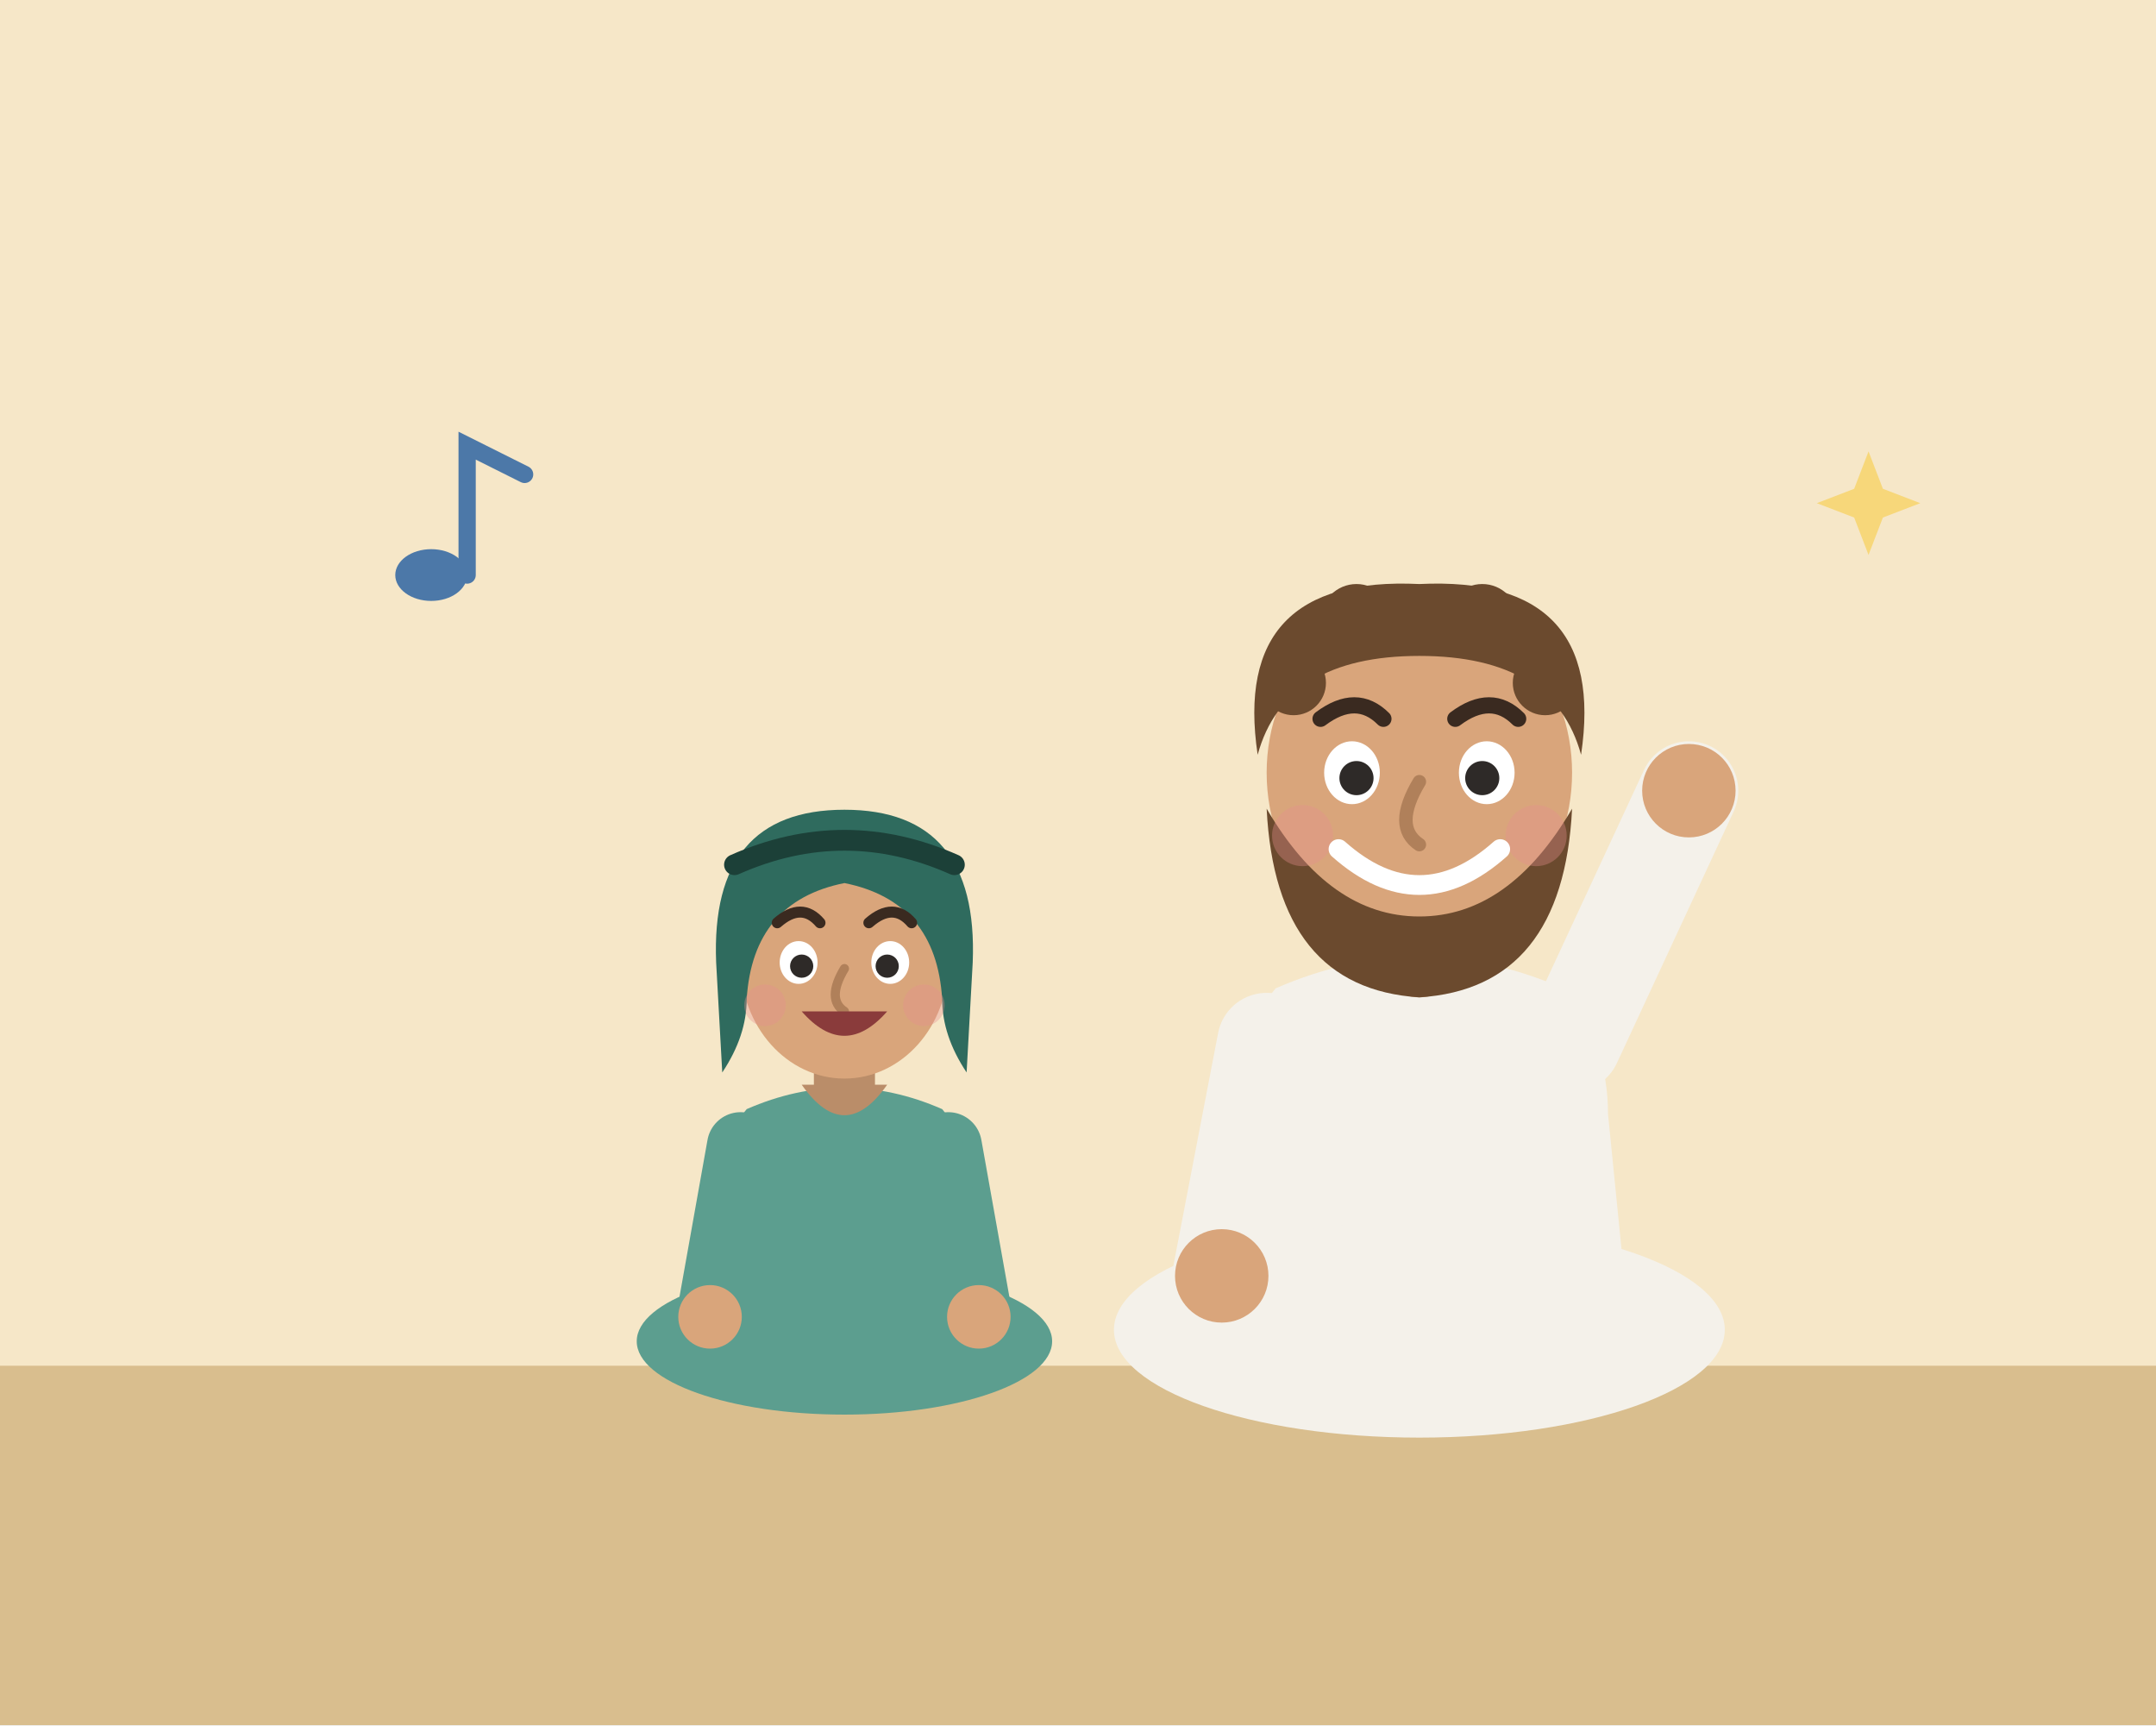
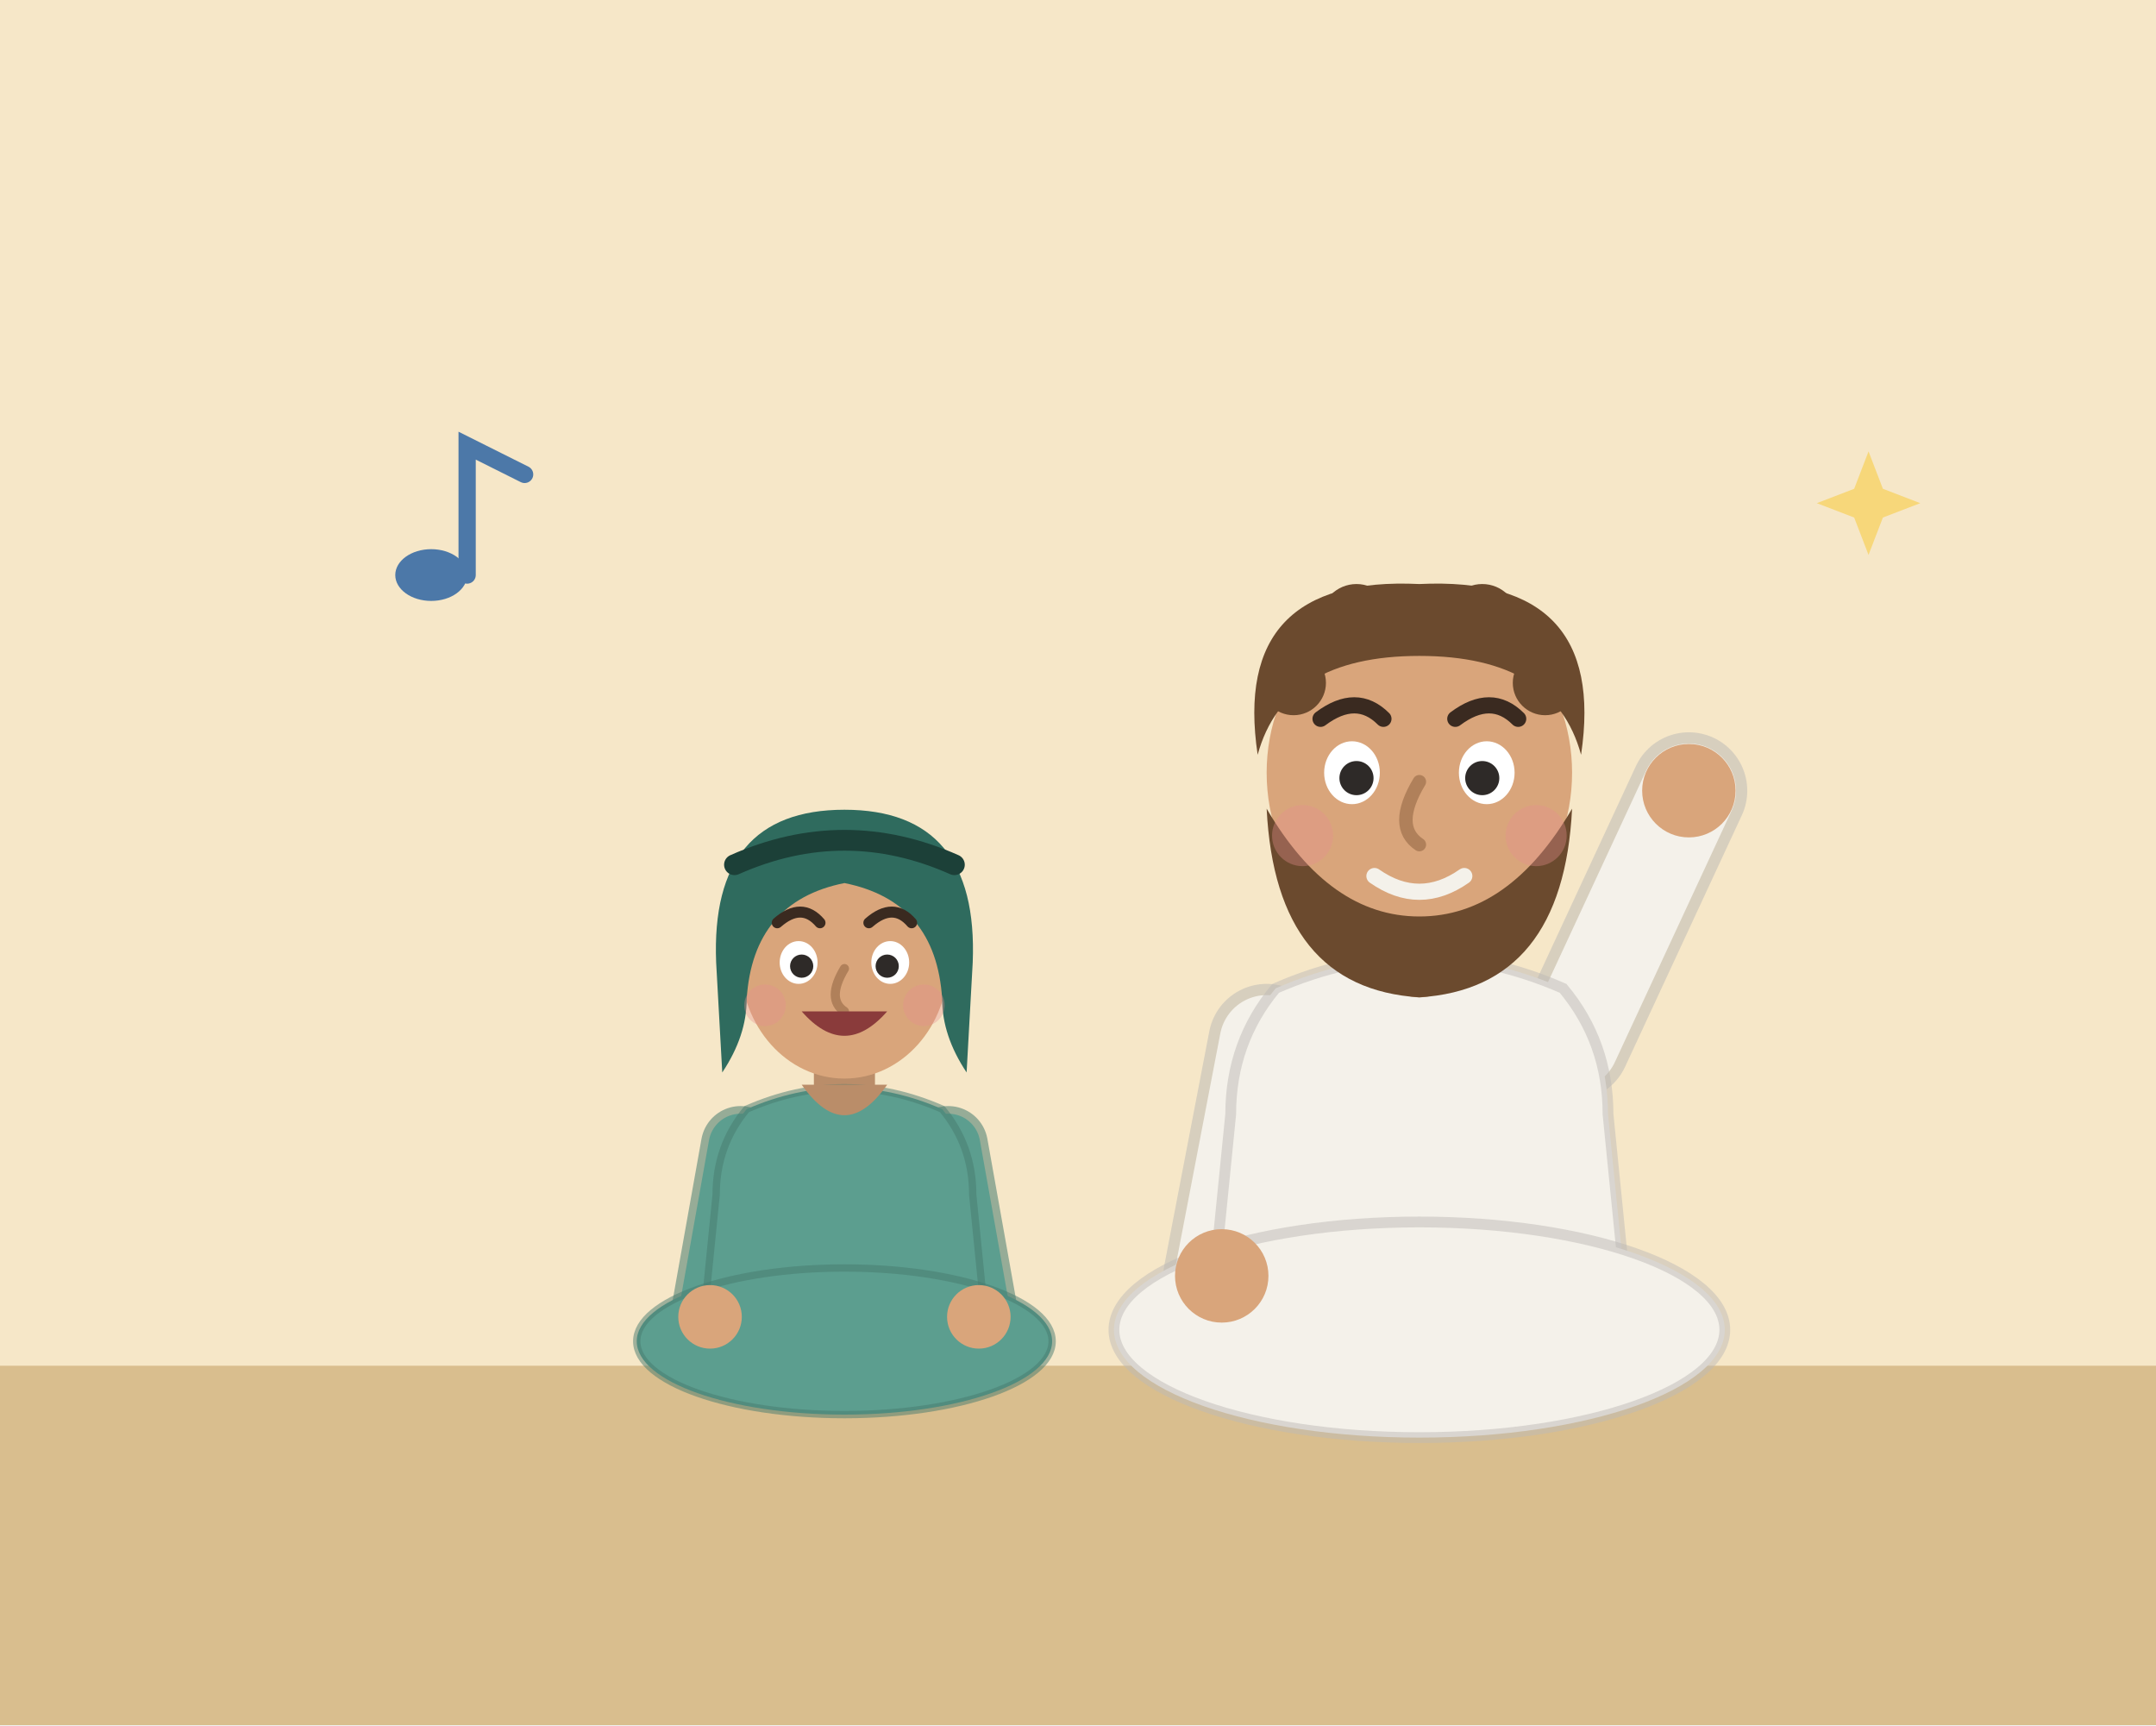
<svg xmlns="http://www.w3.org/2000/svg" viewBox="0 0 300 240">
  <rect width="300" height="240" fill="#F6E7C8" />
  <rect y="190" width="300" height="50" fill="#D9BE8E" />
  <g transform="translate(160,72.5) scale(1.25)">
-     <line x1="13" y1="58" x2="8" y2="84" stroke="#F4F1EA" stroke-width="11" stroke-linecap="round" />
-     <line x1="47" y1="58" x2="60" y2="30" stroke="#F4F1EA" stroke-width="11" stroke-linecap="round" />
+     <line x1="13" y1="58" x2="8" y2="84" stroke="#BEBBB6" stroke-width="13" stroke-linecap="round" opacity=".55" />
+     <line x1="13" y1="58" x2="8" y2="84" stroke="#F4F1EA" stroke-width="10.5" stroke-linecap="round" />
+     <line x1="47" y1="58" x2="60" y2="30" stroke="#BEBBB6" stroke-width="13" stroke-linecap="round" opacity=".55" />
+     <line x1="47" y1="58" x2="60" y2="30" stroke="#F4F1EA" stroke-width="10.5" stroke-linecap="round" />
    <rect x="25" y="40" width="10" height="14" rx="4" fill="#BA8D69" />
-     <path d="M14 52Q30 45 46 52Q51 58 51 66L53 86H7L9 66Q9 58 14 52Z" fill="#F4F1EA" />
-     <ellipse cx="30" cy="90" rx="34" ry="12" fill="#F4F1EA" />
+     <path d="M14 52Q30 45 46 52Q51 58 51 66L53 86H7L9 66Q9 58 14 52Z" fill="#F4F1EA" stroke="#BEBBB6" stroke-width="1.2" stroke-opacity=".5" />
+     <ellipse cx="30" cy="90" rx="34" ry="12" fill="#F4F1EA" stroke="#BEBBB6" stroke-width="1.2" stroke-opacity=".5" />
    <path d="M23 48Q30 58 37 48Z" fill="#BA8D69" />
    <circle cx="8" cy="84" r="5.2" fill="#D9A57B" />
    <circle cx="60" cy="30" r="5.2" fill="#D9A57B" />
    <ellipse cx="30" cy="28" rx="17" ry="19" fill="#D9A57B" />
    <path d="M12 26Q9 6 30 7Q51 6 48 26Q45 15 30 15Q15 15 12 26Z" fill="#6B4A2E" />
    <circle cx="16" cy="18" r="3.6" fill="#6B4A2E" />
    <circle cx="44" cy="18" r="3.6" fill="#6B4A2E" />
    <circle cx="23" cy="11" r="4" fill="#6B4A2E" />
    <circle cx="37" cy="11" r="4" fill="#6B4A2E" />
    <path d="M13 32Q14 52 30 53Q46 52 47 32Q40 44 30 44Q20 44 13 32Z" fill="#6B4A2E" />
    <ellipse cx="22.5" cy="28" rx="3.1" ry="3.5" fill="#fff" />
    <ellipse cx="37.5" cy="28" rx="3.1" ry="3.5" fill="#fff" />
    <circle cx="23" cy="28.6" r="1.9" fill="#2E2A28" />
    <circle cx="37" cy="28.6" r="1.9" fill="#2E2A28" />
    <circle cx="17" cy="35" r="3.4" fill="#E58E8E" opacity=".35" />
    <circle cx="43" cy="35" r="3.4" fill="#E58E8E" opacity=".35" />
    <path d="M30 29q-3 5 0 7" stroke="#B0805A" stroke-width="1.5" fill="none" stroke-linecap="round" />
-     <path d="M21 36.5q9 8 18 0" stroke="#FFFFFF" stroke-width="2.2" fill="none" stroke-linecap="round" />
+     <path d="M25 39.5q5 3.5 10 0" stroke="#F4F1EA" stroke-width="1.8" fill="none" stroke-linecap="round" />
    <path d="M19 22q4-3 7 0M34 22q4-3 7 0" stroke="#3A2A20" stroke-width="1.8" fill="none" stroke-linecap="round" />
  </g>
  <g transform="translate(92,110.1) scale(0.85)">
-     <line x1="13" y1="58" x2="8" y2="86" stroke="#5C9E8F" stroke-width="11" stroke-linecap="round" />
-     <line x1="47" y1="58" x2="52" y2="86" stroke="#5C9E8F" stroke-width="11" stroke-linecap="round" />
+     <line x1="13" y1="58" x2="8" y2="86" stroke="#477B6F" stroke-width="13" stroke-linecap="round" opacity=".55" />
+     <line x1="13" y1="58" x2="8" y2="86" stroke="#5C9E8F" stroke-width="10.5" stroke-linecap="round" />
+     <line x1="47" y1="58" x2="52" y2="86" stroke="#477B6F" stroke-width="13" stroke-linecap="round" opacity=".55" />
+     <line x1="47" y1="58" x2="52" y2="86" stroke="#5C9E8F" stroke-width="10.5" stroke-linecap="round" />
    <rect x="25" y="40" width="10" height="14" rx="4" fill="#BA8D69" />
-     <path d="M14 52Q30 45 46 52Q51 58 51 66L53 86H7L9 66Q9 58 14 52Z" fill="#5C9E8F" />
-     <ellipse cx="30" cy="90" rx="34" ry="12" fill="#5C9E8F" />
+     <path d="M14 52Q30 45 46 52Q51 58 51 66L53 86H7L9 66Q9 58 14 52Z" fill="#5C9E8F" stroke="#477B6F" stroke-width="1.2" stroke-opacity=".5" />
+     <ellipse cx="30" cy="90" rx="34" ry="12" fill="#5C9E8F" stroke="#477B6F" stroke-width="1.2" stroke-opacity=".5" />
    <path d="M23 48Q30 58 37 48Z" fill="#BA8D69" />
    <circle cx="8" cy="86" r="5.2" fill="#D9A57B" />
    <circle cx="52" cy="86" r="5.2" fill="#D9A57B" />
    <ellipse cx="30" cy="28" rx="17" ry="19" fill="#D9A57B" />
    <path d="M30 3Q8 3 9 28L10 46Q14 40 14 34Q15 18 30 15Q45 18 46 34Q46 40 50 46L51 28Q52 3 30 3Z" fill="#2F6B5E" />
    <path d="M12 12Q30 4 48 12" stroke="#1C4038" stroke-width="3.4" fill="none" stroke-linecap="round" />
    <ellipse cx="22.5" cy="28" rx="3.1" ry="3.5" fill="#fff" />
    <ellipse cx="37.5" cy="28" rx="3.1" ry="3.5" fill="#fff" />
    <circle cx="23" cy="28.6" r="1.9" fill="#2E2A28" />
    <circle cx="37" cy="28.6" r="1.9" fill="#2E2A28" />
    <circle cx="17" cy="35" r="3.4" fill="#E58E8E" opacity=".35" />
    <circle cx="43" cy="35" r="3.4" fill="#E58E8E" opacity=".35" />
    <path d="M30 29q-3 5 0 7" stroke="#B0805A" stroke-width="1.5" fill="none" stroke-linecap="round" />
    <path d="M23 36q7 8 14 0z" fill="#8A3B3B" />
    <path d="M19 21.5q4-3.5 7 0M34 21.5q4-3.5 7 0" stroke="#3A2A20" stroke-width="1.8" fill="none" stroke-linecap="round" />
  </g>
  <g transform="translate(60,70)">
    <ellipse cx="0" cy="10" rx="5" ry="3.6" fill="#4C78A8" />
    <path d="M5 10V-8l8 4" stroke="#4C78A8" stroke-width="2.4" fill="none" stroke-linecap="round" />
  </g>
  <g transform="translate(260,70) scale(0.8)">
    <path d="M0-9l2.5 6.5L9 0l-6.5 2.5L0 9l-2.5-6.5L-9 0l6.5-2.5z" fill="#F7D77A" />
  </g>
</svg>
